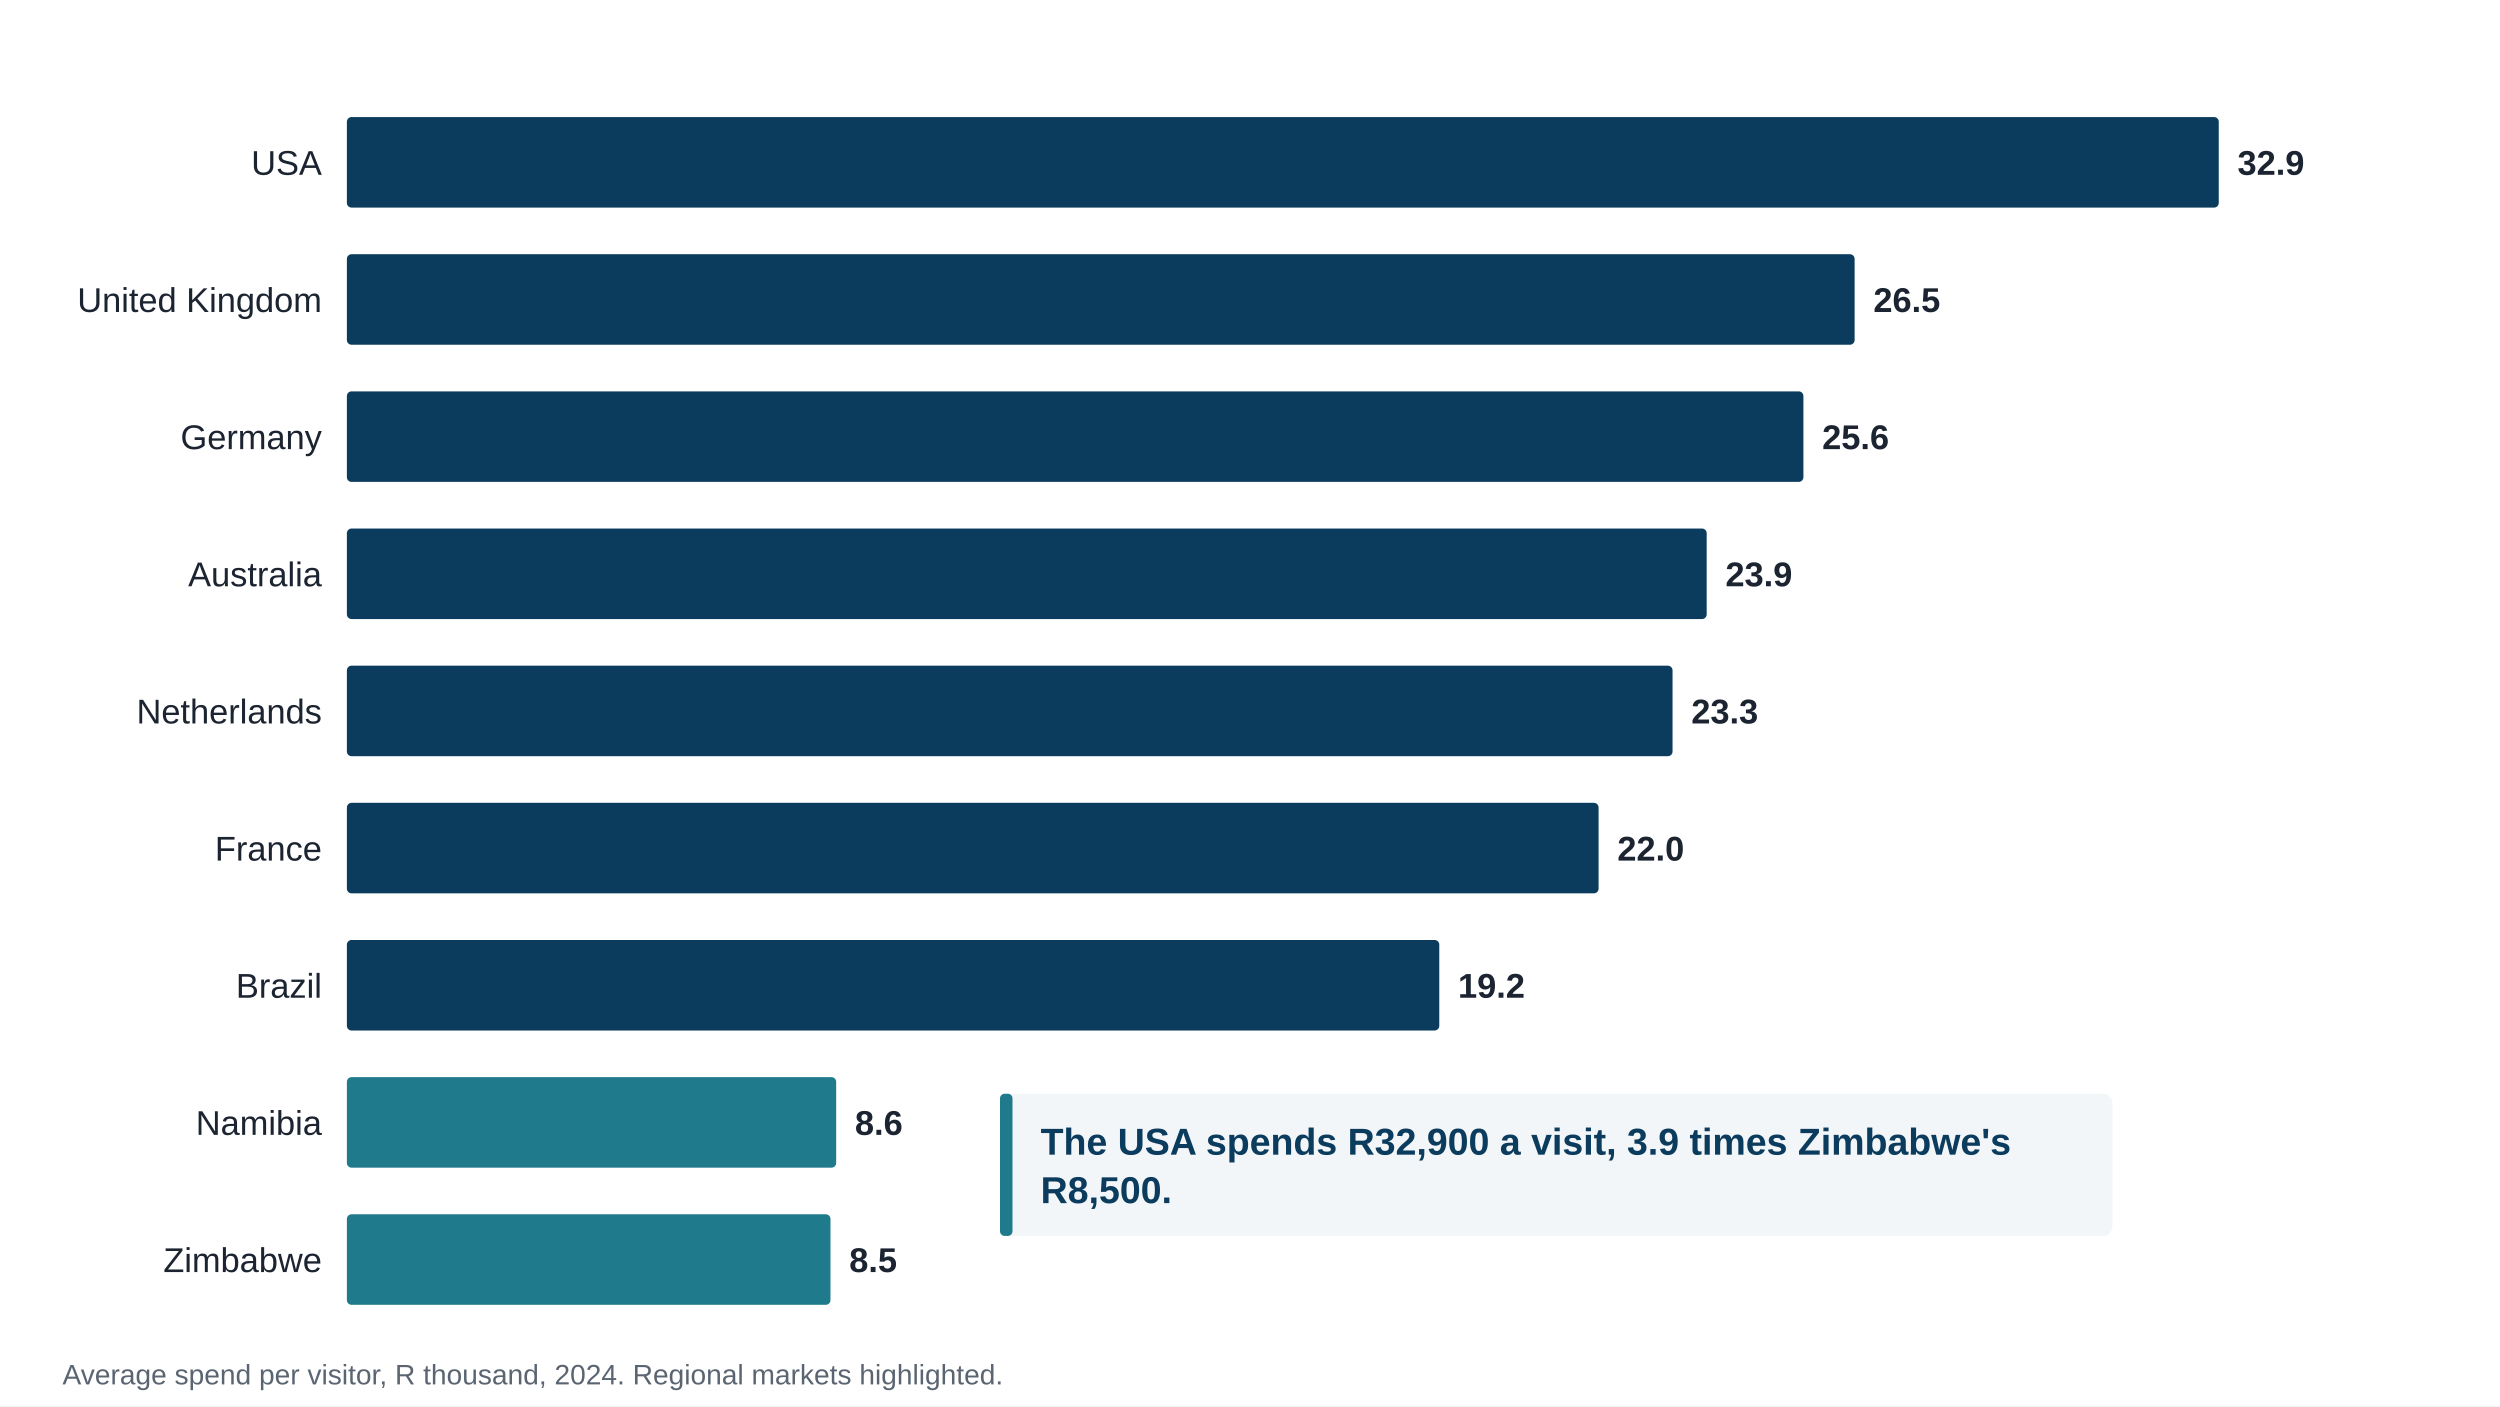
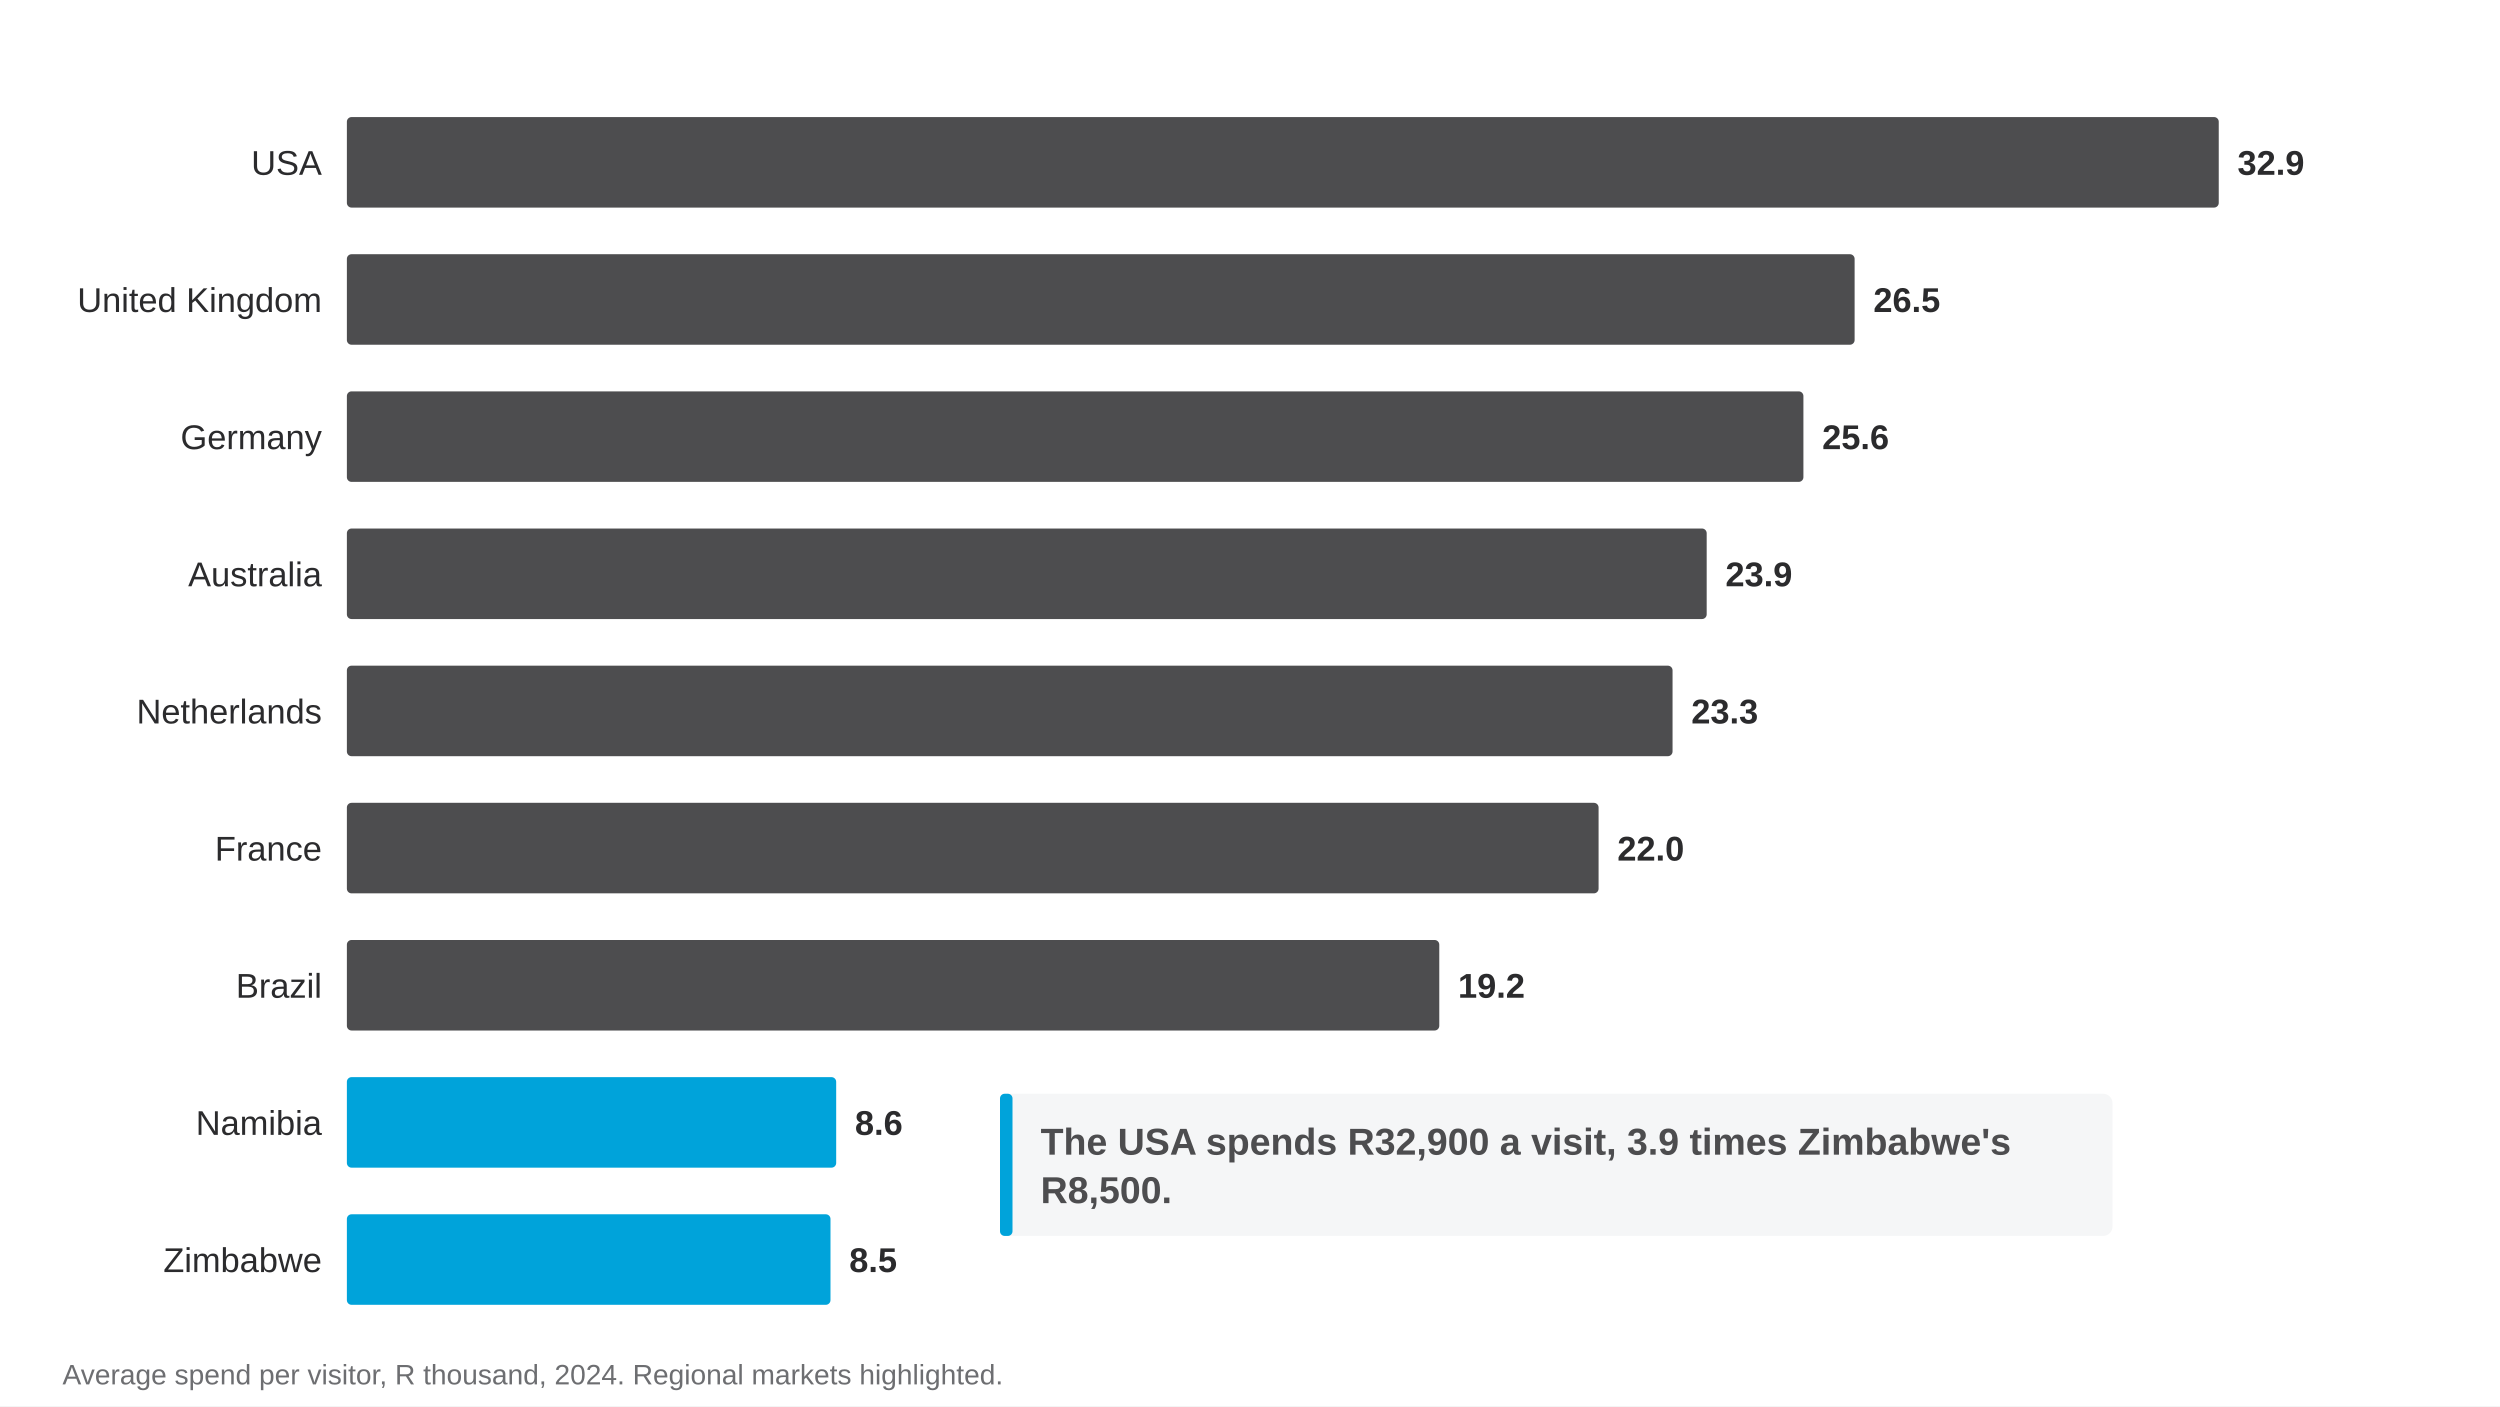
- <svg xmlns="http://www.w3.org/2000/svg" viewBox="0 0 1600 900" width="1600" height="900" font-family="Raleway, Arial, sans-serif">
+ <svg xmlns="http://www.w3.org/2000/svg" viewBox="0 0 1600 900" width="1600" height="900" font-family="Arial, Helvetica, sans-serif">
  <rect width="1600" height="900" fill="#ffffff" />
-   <text x="206" y="111.889" text-anchor="end" font-size="22" fill="#1C2431">USA</text>
-   <rect x="222" y="74.922" width="1198" height="57.933" fill="#0B3C5D" rx="3" />
-   <text x="1432" y="111.889" font-size="22" font-weight="700" fill="#1C2431">32.9</text>
-   <text x="206" y="199.667" text-anchor="end" font-size="22" fill="#1C2431">United Kingdom</text>
-   <rect x="222" y="162.7" width="964.954" height="57.933" fill="#0B3C5D" rx="3" />
-   <text x="1198.954" y="199.667" font-size="22" font-weight="700" fill="#1C2431">26.5</text>
-   <text x="206" y="287.444" text-anchor="end" font-size="22" fill="#1C2431">Germany</text>
-   <rect x="222" y="250.478" width="932.182" height="57.933" fill="#0B3C5D" rx="3" />
-   <text x="1166.182" y="287.444" font-size="22" font-weight="700" fill="#1C2431">25.6</text>
-   <text x="206" y="375.222" text-anchor="end" font-size="22" fill="#1C2431">Australia</text>
-   <rect x="222" y="338.256" width="870.28" height="57.933" fill="#0B3C5D" rx="3" />
-   <text x="1104.28" y="375.222" font-size="22" font-weight="700" fill="#1C2431">23.9</text>
-   <text x="206" y="463" text-anchor="end" font-size="22" fill="#1C2431">Netherlands</text>
-   <rect x="222" y="426.033" width="848.432" height="57.933" fill="#0B3C5D" rx="3" />
-   <text x="1082.432" y="463" font-size="22" font-weight="700" fill="#1C2431">23.3</text>
-   <text x="206" y="550.778" text-anchor="end" font-size="22" fill="#1C2431">France</text>
-   <rect x="222" y="513.811" width="801.094" height="57.933" fill="#0B3C5D" rx="3" />
-   <text x="1035.094" y="550.778" font-size="22" font-weight="700" fill="#1C2431">22.0</text>
-   <text x="206" y="638.556" text-anchor="end" font-size="22" fill="#1C2431">Brazil</text>
-   <rect x="222" y="601.589" width="699.137" height="57.933" fill="#0B3C5D" rx="3" />
-   <text x="933.137" y="638.556" font-size="22" font-weight="700" fill="#1C2431">19.2</text>
-   <text x="206" y="726.333" text-anchor="end" font-size="22" fill="#1C2431">Namibia</text>
-   <rect x="222" y="689.367" width="313.155" height="57.933" fill="#1F7A8C" rx="3" />
-   <text x="547.155" y="726.333" font-size="22" font-weight="700" fill="#1C2431">8.6</text>
-   <text x="206" y="814.111" text-anchor="end" font-size="22" fill="#1C2431">Zimbabwe</text>
-   <rect x="222" y="777.144" width="309.514" height="57.933" fill="#1F7A8C" rx="3" />
-   <text x="543.514" y="814.111" font-size="22" font-weight="700" fill="#1C2431">8.5</text>
-   <text x="40" y="886" font-size="18" fill="#5B6572">Average spend per visitor, R thousand, 2024. Regional markets highlighted.</text>
+   <text x="206" y="111.889" text-anchor="end" font-size="22" fill="#2B2B2D">USA</text>
+   <rect x="222" y="74.922" width="1198" height="57.933" fill="#4D4D4F" rx="3" />
+   <text x="1432" y="111.889" font-size="22" font-weight="700" fill="#2B2B2D">32.9</text>
+   <text x="206" y="199.667" text-anchor="end" font-size="22" fill="#2B2B2D">United Kingdom</text>
+   <rect x="222" y="162.7" width="964.954" height="57.933" fill="#4D4D4F" rx="3" />
+   <text x="1198.954" y="199.667" font-size="22" font-weight="700" fill="#2B2B2D">26.5</text>
+   <text x="206" y="287.444" text-anchor="end" font-size="22" fill="#2B2B2D">Germany</text>
+   <rect x="222" y="250.478" width="932.182" height="57.933" fill="#4D4D4F" rx="3" />
+   <text x="1166.182" y="287.444" font-size="22" font-weight="700" fill="#2B2B2D">25.6</text>
+   <text x="206" y="375.222" text-anchor="end" font-size="22" fill="#2B2B2D">Australia</text>
+   <rect x="222" y="338.256" width="870.28" height="57.933" fill="#4D4D4F" rx="3" />
+   <text x="1104.28" y="375.222" font-size="22" font-weight="700" fill="#2B2B2D">23.9</text>
+   <text x="206" y="463" text-anchor="end" font-size="22" fill="#2B2B2D">Netherlands</text>
+   <rect x="222" y="426.033" width="848.432" height="57.933" fill="#4D4D4F" rx="3" />
+   <text x="1082.432" y="463" font-size="22" font-weight="700" fill="#2B2B2D">23.3</text>
+   <text x="206" y="550.778" text-anchor="end" font-size="22" fill="#2B2B2D">France</text>
+   <rect x="222" y="513.811" width="801.094" height="57.933" fill="#4D4D4F" rx="3" />
+   <text x="1035.094" y="550.778" font-size="22" font-weight="700" fill="#2B2B2D">22.0</text>
+   <text x="206" y="638.556" text-anchor="end" font-size="22" fill="#2B2B2D">Brazil</text>
+   <rect x="222" y="601.589" width="699.137" height="57.933" fill="#4D4D4F" rx="3" />
+   <text x="933.137" y="638.556" font-size="22" font-weight="700" fill="#2B2B2D">19.2</text>
+   <text x="206" y="726.333" text-anchor="end" font-size="22" fill="#2B2B2D">Namibia</text>
+   <rect x="222" y="689.367" width="313.155" height="57.933" fill="#00A3DA" rx="3" />
+   <text x="547.155" y="726.333" font-size="22" font-weight="700" fill="#2B2B2D">8.6</text>
+   <text x="206" y="814.111" text-anchor="end" font-size="22" fill="#2B2B2D">Zimbabwe</text>
+   <rect x="222" y="777.144" width="309.514" height="57.933" fill="#00A3DA" rx="3" />
+   <text x="543.514" y="814.111" font-size="22" font-weight="700" fill="#2B2B2D">8.5</text>
+   <text x="40" y="886" font-size="18" fill="#6D6E71">Average spend per visitor, R thousand, 2024. Regional markets highlighted.</text>
  <g class="callout">
-     <rect x="640" y="700" width="712" height="91" rx="6" fill="#F3F6F9" />
-     <rect x="640" y="700" width="8" height="91" rx="3" fill="#1F7A8C" />
-     <text x="666" y="739" font-size="24" font-weight="700" fill="#0B3C5D">The USA spends R32,900 a visit, 3.9 times Zimbabwe's</text>
-     <text x="666" y="770" font-size="24" font-weight="700" fill="#0B3C5D">R8,500.</text>
+     <rect x="640" y="700" width="712" height="91" rx="6" fill="#F5F6F7" />
+     <rect x="640" y="700" width="8" height="91" rx="3" fill="#00A3DA" />
+     <text x="666" y="739" font-size="24" font-weight="700" fill="#4D4D4F">The USA spends R32,900 a visit, 3.9 times Zimbabwe's</text>
+     <text x="666" y="770" font-size="24" font-weight="700" fill="#4D4D4F">R8,500.</text>
  </g>
</svg>
